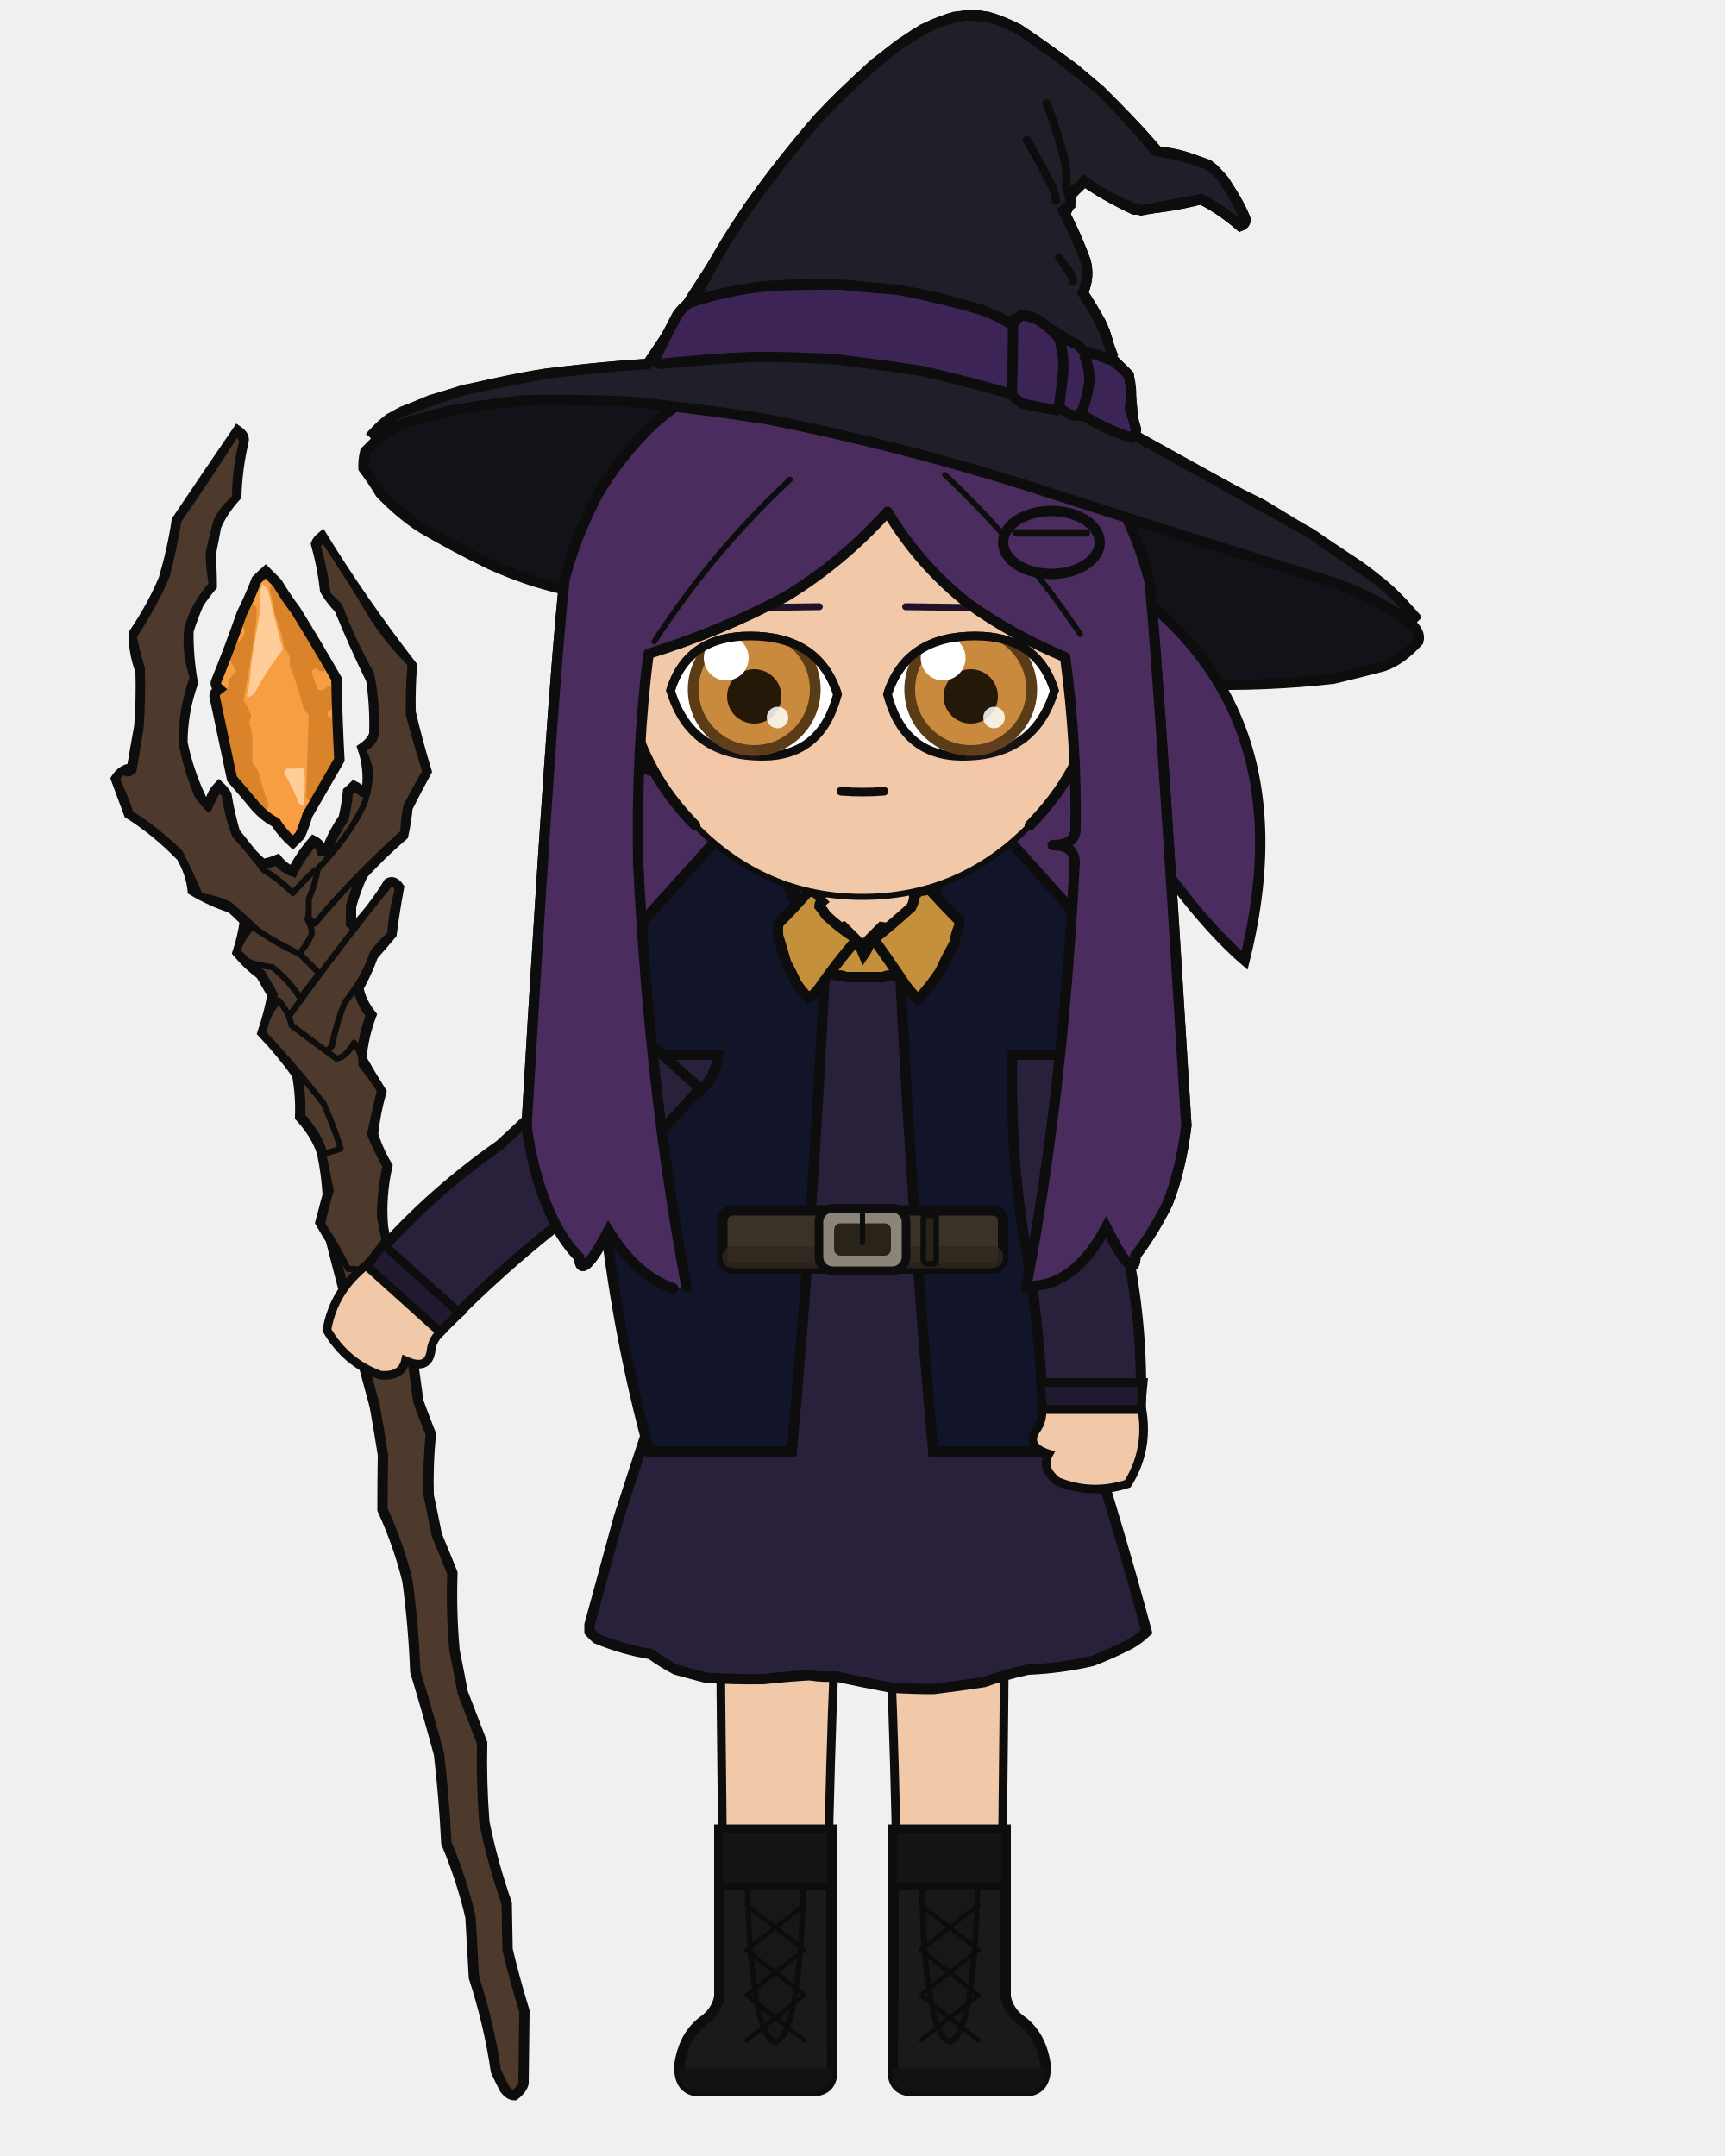
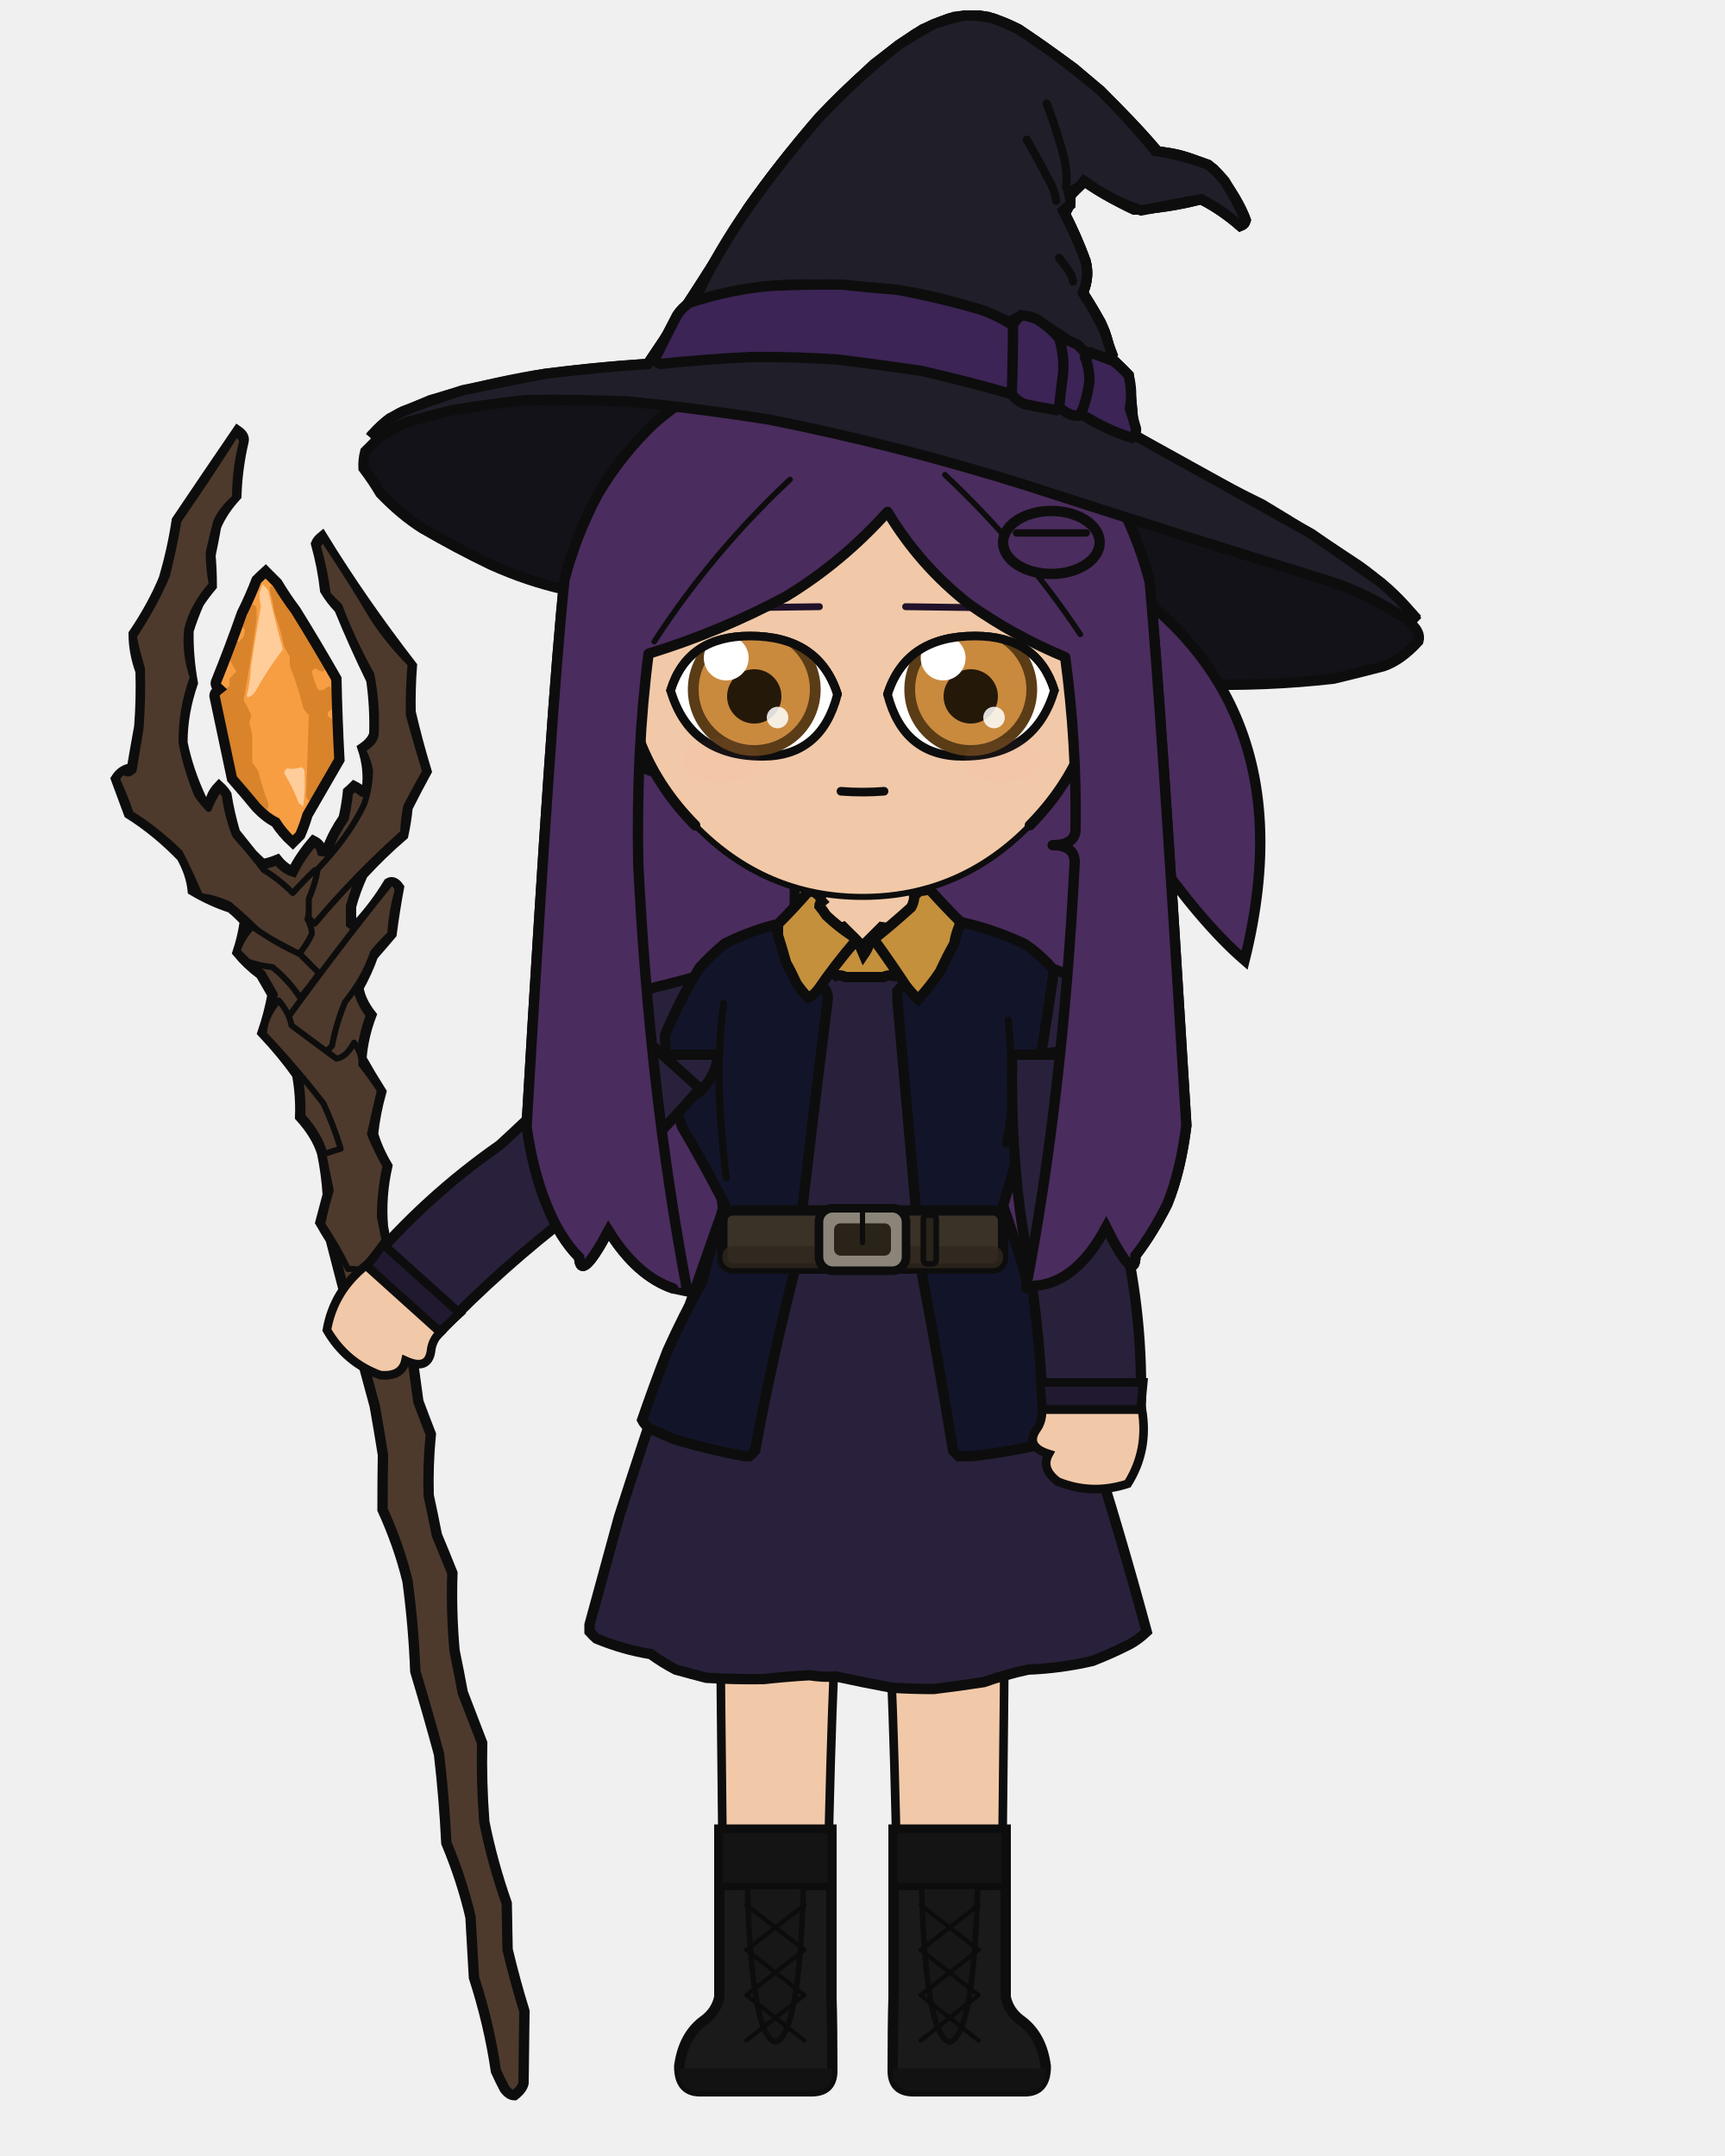
<svg xmlns="http://www.w3.org/2000/svg" width="400" height="500" viewBox="0 0 400 500">
  <defs>
    <clipPath id="hair-front">
      <path d="M 159.2 298.5 Q 150.6 252.8 148.0 200.3 Q 147.5 173.8 150.4 151.6 Q 167.0 146.5 182.3 138.3 Q 195.3 130.4 205.8 118.7 Q 213.3 131.2 224.7 140.1 Q 235.0 147.4 247.0 152.4 Q 249.7 172.4 249.4 192.5 Q 249.2 196.0 244.1 196.0 Q 249.2 196.0 249.2 200.0 Q 246.5 253.9 237.9 298.7 Q 238.9 298.5 239.9 298.2 Q 249.6 297.5 256.5 284.6 Q 263.2 298.0 263.3 291.2 Q 267.3 286.0 270.7 279.2 Q 273.8 271.5 275.1 261.0 Q 269.0 160.6 266.6 135.0 Q 263.3 122.1 256.2 110.7 Q 249.3 100.7 239.3 93.2 Q 231.2 87.6 221.7 85.0 Q 207.9 82.6 193.9 81.4 Q 180.8 81.9 168.5 87.1 Q 159.5 91.5 151.8 98.1 Q 144.0 105.5 138.6 114.7 Q 133.6 124.1 130.9 134.4 Q 128.0 161.1 122.1 261.3 Q 123.6 271.7 126.7 279.3 Q 129.8 287.1 134.3 291.6 Q 134.6 297.6 141.1 285.4 Q 147.6 295.9 156.1 298.8 Q 157.7 298.6 159.2 298.5 Z" />
    </clipPath>
  </defs>
  <path d="M 84.3 108.6 Q 84.2 106.7 84.7 104.7 Q 86.1 103.3 87.6 101.8 Q 87.5 101.2 86.6 100.5 Q 88.5 98.4 90.4 97.0 Q 95.2 94.7 99.8 92.8 Q 112.1 89.1 124.4 87.0 Q 137.3 85.2 150.2 84.4 Q 162.3 66.5 173.5 48.2 Q 180.9 37.7 190.0 27.2 Q 201.1 15.3 212.3 7.8 Q 216.2 5.7 220.0 4.3 Q 223.6 3.5 227.2 3.6 Q 231.7 4.4 236.2 6.8 Q 242.7 11.2 249.1 15.9 Q 259.5 24.6 268.5 35.2 Q 275.0 35.6 281.4 39.2 Q 286.2 44.6 288.5 50.1 Q 289.3 51.7 287.6 52.4 Q 283.1 48.5 278.5 46.2 Q 270.8 48.2 263.0 48.6 Q 257.2 45.9 251.4 42.0 Q 249.8 43.7 248.2 45.3 Q 248.4 47.4 246.9 49.5 Q 249.7 55.0 251.7 60.5 Q 252.7 64.2 251.1 67.9 Q 253.3 71.3 255.2 74.7 Q 257.1 78.7 257.5 82.8 Q 259.6 84.9 261.7 87.0 Q 262.5 93.9 263.0 100.9 Q 277.8 109.7 292.7 117.0 Q 303.9 123.7 315.1 131.2 Q 321.9 136.0 328.0 142.9 Q 327.5 143.7 327.0 144.5 Q 329.5 146.6 328.9 148.7 Q 324.9 153.1 320.8 154.5 Q 315.1 156.0 309.2 157.4 Q 293.2 159.2 277.2 158.7 Q 204.0 147.3 130.9 136.7 Q 122.3 134.8 113.7 130.9 Q 105.8 127.1 97.9 122.5 Q 93.0 119.4 88.2 114.4 Q 86.5 111.5 84.3 108.6 Z" fill="#131219" stroke="#0d0d0d" stroke-width="2.4" />
  <path d="M 243.8 125.8 Q 305.5 154.9 288.6 222.7 Q 268.5 205.3 241.4 154.9 Z" fill="#4b2c5e" stroke="#0d0d0d" stroke-width="2.4" />
  <path d="M 156.1 298.8 Q 147.6 295.9 141.1 285.4 Q 134.6 297.6 134.3 291.6 Q 129.8 287.1 126.7 279.3 Q 123.6 271.7 122.1 261.3 Q 128.0 161.1 130.9 134.4 Q 133.6 124.1 138.6 114.7 Q 144.0 105.5 151.8 98.1 Q 159.5 91.5 168.5 87.1 Q 180.8 81.9 193.9 81.4 Q 207.9 82.6 221.7 85.0 Q 231.2 87.6 239.3 93.2 Q 249.3 100.7 256.2 110.7 Q 263.3 122.1 266.6 135.0 Q 269.0 160.6 275.1 261.0 Q 273.8 271.5 270.7 279.2 Q 267.3 286.0 263.3 291.2 Q 263.2 298.0 256.5 284.6 Q 249.6 297.5 239.9 298.2 Q 198.0 307.8 156.1 298.8 Z" fill="#4b2c5e" />
  <path d="M 156.1 298.8 Q 147.6 295.9 141.1 285.4 Q 134.6 297.6 134.3 291.6 Q 129.8 287.1 126.7 279.3 Q 123.6 271.7 122.1 261.3 Q 128.0 161.1 130.9 134.4 Q 133.6 124.1 138.6 114.7 Q 144.0 105.5 151.8 98.1 Q 159.5 91.5 168.5 87.1 Q 180.8 81.9 193.9 81.4 Q 207.9 82.6 221.7 85.0 Q 231.2 87.6 239.3 93.2 Q 249.3 100.7 256.2 110.7 Q 263.3 122.1 266.6 135.0 Q 269.0 160.6 275.1 261.0 Q 273.8 271.5 270.7 279.2 Q 267.3 286.0 263.3 291.2 Q 263.2 298.0 256.5 284.6 Q 249.6 297.5 239.9 298.2 Q 198.0 307.8 156.1 298.8 Z" fill="none" stroke="#0d0d0d" stroke-width="2.4" stroke-linecap="round" stroke-linejoin="round" />
  <rect x="184.3" y="199.3" width="31.4" height="33.0" rx="11.0" fill="#f2c9a8" />
  <line x1="184.3" y1="199.3" x2="184.3" y2="232.3" stroke="#0d0d0d" stroke-width="2.4" />
  <line x1="215.7" y1="199.3" x2="215.7" y2="232.3" stroke="#0d0d0d" stroke-width="2.4" />
  <path d="M 166.7 287.4 L 233.3 287.4 Q 233.3 325.5 233.1 341.9 Q 233.1 384.3 232.0 463.1 L 208.4 463.1 Q 207.1 341.9 200.0 324.3 Q 192.9 341.9 191.6 463.1 L 168.0 463.1 Q 166.9 384.3 166.9 341.9 Q 166.7 325.5 166.7 287.4 Z" fill="#f2c9a8" stroke="#0d0d0d" stroke-width="2.0" stroke-linejoin="round" />
  <path d="M 166.7 287.4 L 233.3 287.4 L 227.3 324.1 Q 200.0 328.2 172.7 324.1 Z" fill="#e8e4dc" stroke="#0d0d0d" stroke-width="2.0" stroke-linejoin="round" />
  <path d="M 192.8 424.3 L 192.8 463.1 Q 193.0 469.7 193.0 480.2 Q 193.0 485.0 188.2 485.0 L 162.3 485.0 Q 157.5 485.0 157.5 479.2 Q 158.4 472.3 162.9 468.8 Q 166.1 466.6 166.8 463.1 L 166.8 424.3 Z" fill="#1a1a1a" stroke="#0d0d0d" stroke-width="2.4" />
  <path d="M 193.0 479.7 L 157.5 479.7 L 157.5 480.2 Q 157.5 485.0 162.3 485.0 L 188.2 485.0 Q 193.0 485.0 193.0 480.2 Z" fill="#121212" />
  <rect x="166.8" y="424.3" width="25.9" height="13.2" fill="#141414" stroke="#0d0d0d" stroke-width="1.7" />
  <path d="M 173.3 437.5 L 186.3 437.5 Q 185.4 471.9 179.8 473.6 Q 174.2 471.9 173.3 437.5 Z" fill="#171717" stroke="#0d0d0d" stroke-width="1.3" />
  <line x1="186.5" y1="441.8" x2="173.1" y2="452.2" stroke="#0c0c0c" stroke-width="1.0" stroke-linecap="round" />
  <line x1="173.1" y1="441.8" x2="186.5" y2="452.2" stroke="#0c0c0c" stroke-width="1.0" stroke-linecap="round" />
  <line x1="186.5" y1="452.2" x2="173.1" y2="462.7" stroke="#0c0c0c" stroke-width="1.0" stroke-linecap="round" />
  <line x1="173.1" y1="452.2" x2="186.5" y2="462.7" stroke="#0c0c0c" stroke-width="1.0" stroke-linecap="round" />
  <line x1="186.5" y1="462.7" x2="173.1" y2="473.2" stroke="#0c0c0c" stroke-width="1.0" stroke-linecap="round" />
  <line x1="173.1" y1="462.7" x2="186.5" y2="473.2" stroke="#0c0c0c" stroke-width="1.0" stroke-linecap="round" />
  <path d="M 207.2 424.3 L 207.2 463.1 Q 207.0 469.7 207.0 480.2 Q 207.0 485.0 211.8 485.0 L 237.7 485.0 Q 242.5 485.0 242.5 479.2 Q 241.6 472.3 237.1 468.8 Q 233.9 466.6 233.2 463.1 L 233.2 424.3 Z" fill="#1a1a1a" stroke="#0d0d0d" stroke-width="2.4" />
  <path d="M 207.0 479.7 L 242.5 479.7 L 242.5 480.2 Q 242.5 485.0 237.7 485.0 L 211.8 485.0 Q 207.0 485.0 207.0 480.2 Z" fill="#121212" />
  <rect x="207.2" y="424.3" width="25.9" height="13.2" fill="#141414" stroke="#0d0d0d" stroke-width="1.7" />
  <path d="M 213.7 437.5 L 226.7 437.5 Q 225.8 471.9 220.2 473.6 Q 214.6 471.9 213.7 437.5 Z" fill="#171717" stroke="#0d0d0d" stroke-width="1.3" />
  <line x1="226.9" y1="441.8" x2="213.5" y2="452.2" stroke="#0c0c0c" stroke-width="1.0" stroke-linecap="round" />
  <line x1="213.5" y1="441.8" x2="226.9" y2="452.2" stroke="#0c0c0c" stroke-width="1.0" stroke-linecap="round" />
  <line x1="226.9" y1="452.2" x2="213.5" y2="462.7" stroke="#0c0c0c" stroke-width="1.0" stroke-linecap="round" />
  <line x1="213.5" y1="452.2" x2="226.9" y2="462.7" stroke="#0c0c0c" stroke-width="1.0" stroke-linecap="round" />
  <line x1="226.9" y1="462.7" x2="213.5" y2="473.2" stroke="#0c0c0c" stroke-width="1.0" stroke-linecap="round" />
  <line x1="213.5" y1="462.7" x2="226.9" y2="473.2" stroke="#0c0c0c" stroke-width="1.0" stroke-linecap="round" />
  <path d="M 265.9 378.4 Q 264.0 380.2 262.0 381.3 Q 257.7 383.5 253.3 385.2 Q 245.9 386.9 238.4 387.2 Q 233.3 388.3 228.1 390.1 Q 222.3 391.0 216.5 391.7 Q 211.6 391.7 206.8 391.4 Q 200.3 390.2 193.9 388.8 Q 190.8 389.0 187.7 388.5 Q 182.4 388.8 177.0 389.4 Q 170.4 389.5 163.8 389.1 Q 160.3 388.2 156.7 387.2 Q 153.8 385.7 150.9 383.6 Q 144.6 382.6 138.3 380.0 Q 137.5 379.3 136.7 378.4 Q 136.7 377.6 136.7 376.8 Q 140.1 364.4 143.5 351.9 Q 154.4 318.0 166.4 284.1 Q 200.0 284.1 233.6 284.1 Q 242.9 308.6 252.6 333.2 Q 259.8 355.8 265.9 378.4 Z" fill="#29213b" stroke="#0d0d0d" stroke-width="2.4" />
  <path d="M 195.6 215.0 Q 169.5 225.5 139.1 231.9 Q 139.1 244.6 165.5 244.6 Q 165.5 267.0 168.4 285.4 Q 168.1 286.5 168.1 287.4 L 231.9 287.4 Q 231.9 286.5 231.6 285.4 Q 234.5 267.0 234.5 244.6 Q 260.9 244.6 260.9 231.9 Q 237.8 220.1 204.4 215.0 L 200.0 219.4 Z" fill="#29213b" stroke="#0d0d0d" stroke-width="2.4" />
-   <path d="M 191.4 222.9 L 173.3 186.8 L 137.7 226.3 Q 136.5 285.4 150.6 336.6 L 183.6 336.6 Q 188.3 285.4 191.4 222.9 Z" fill="#12152a" stroke="#0d0d0d" stroke-width="2.4" />
-   <path d="M 208.6 222.9 L 226.7 186.8 L 262.3 226.3 Q 263.5 285.4 249.4 336.6 L 216.4 336.6 Q 211.7 285.4 208.6 222.9 Z" fill="#12152a" stroke="#0d0d0d" stroke-width="2.4" />
+   <path d="M 179.1 214.6 Q 185.6 222.2 191.6 229.8 Q 192.1 230.9 191.9 232.1 Q 188.0 262.9 184.5 293.8 Q 179.0 315.1 175.1 336.4 Q 174.5 337.1 173.8 337.7 Q 173.2 337.7 172.6 337.7 Q 164.5 336.2 156.4 333.8 Q 153.5 332.5 150.6 331.3 Q 149.4 330.3 148.9 329.3 Q 151.7 321.2 154.8 313.2 Q 158.4 305.2 162.8 297.3 Q 165.1 288.3 168.0 279.2 Q 163.4 270.2 158.1 261.2 Q 156.5 255.7 155.2 250.2 Q 154.3 245.2 154.2 240.1 Q 157.4 232.2 162.3 224.3 Q 165.2 221.2 168.1 218.8 Q 173.6 216.1 179.1 214.6 Z" fill="#12152a" stroke="#0d0d0d" stroke-width="2.4" />
+   <path d="M 223.5 214.0 Q 230.4 215.6 237.4 218.8 Q 240.9 221.0 244.4 225.0 Q 242.3 239.7 239.7 254.4 Q 236.4 266.9 232.6 279.6 Q 235.7 288.3 238.1 297.0 Q 242.2 304.3 245.6 311.6 Q 249.2 320.6 252.4 329.6 Q 252.5 330.5 251.4 331.3 Q 246.9 333.3 242.3 334.8 Q 233.9 336.7 225.5 337.7 Q 223.9 337.7 222.3 337.7 Q 221.7 337.1 221.0 336.4 Q 217.6 315.4 213.6 294.4 Q 210.9 263.2 208.1 232.1 Q 208.1 230.9 208.1 229.8 Q 215.6 221.9 223.5 214.0 Z" fill="#12152a" stroke="#0d0d0d" stroke-width="2.4" />
+   <path d="M 167.8 232.7 Q 166.3 243.8 166.9 256.5 Q 167.7 268.1 168.4 273.1" fill="none" stroke="#0d0d0d" stroke-width="1.7" stroke-linecap="round" />
+   <path d="M 233.8 236.6 Q 234.6 245.8 234.7 252.7 Q 234.5 258.1 233.2 265.3" fill="none" stroke="#0d0d0d" stroke-width="1.7" stroke-linecap="round" />
  <rect x="167.5" y="280.7" width="65.1" height="13.5" rx="2.4" fill="#3a3226" stroke="#0d0d0d" stroke-width="2.4" />
  <rect x="167.5" y="289.0" width="65.1" height="5.1" rx="2.4" fill="#2e271d" opacity="0.8" />
  <rect x="189.9" y="280.2" width="20.2" height="14.5" rx="3.2" fill="#8a8578" stroke="#0d0d0d" stroke-width="2.0" />
  <rect x="193.4" y="283.7" width="13.2" height="7.5" rx="1.5" fill="#292319" />
  <line x1="200.0" y1="280.2" x2="200.0" y2="288.2" stroke="#0d0d0d" stroke-width="1.2" stroke-linecap="round" />
  <rect x="214.1" y="281.8" width="3.0" height="11.3" rx="0.9" fill="#292319" stroke="#0d0d0d" stroke-width="1.3" />
  <path d="M 119.3 485.9 Q 118.1 485.9 117.0 484.4 Q 115.9 482.3 115.0 480.3 Q 113.4 469.4 109.9 458.6 Q 109.5 451.6 109.1 444.6 Q 107.1 436.0 103.5 427.4 Q 103.0 417.1 101.8 406.8 Q 99.2 397.2 96.3 387.6 Q 95.9 377.2 94.5 366.7 Q 92.5 358.4 88.7 350.1 Q 88.7 343.8 88.8 337.4 Q 87.9 331.7 86.9 326.1 Q 81.8 307.4 76.7 287.5 Q 75.5 285.6 74.3 283.5 Q 75.1 280.4 76.0 277.1 Q 75.7 272.2 74.7 267.4 Q 73.4 263.2 69.6 259.0 Q 69.8 254.1 68.9 249.2 Q 65.5 244.4 60.9 239.5 Q 62.4 235.1 63.2 230.7 Q 61.9 228.4 60.5 226.0 Q 57.4 223.7 55.1 220.9 Q 56.3 217.3 56.8 213.6 Q 55.1 211.8 53.5 210.5 Q 49.1 209.1 44.7 206.5 Q 44.3 202.6 42.1 198.7 Q 36.4 192.8 29.9 188.7 Q 28.4 184.6 26.9 180.6 Q 28.3 178.4 30.6 178.2 Q 31.4 173.4 32.3 168.5 Q 32.8 162.1 32.6 155.7 Q 31.0 151.3 31.0 147.0 Q 35.4 140.5 38.0 134.2 Q 40.0 127.4 41.0 120.7 Q 48.0 110.3 55.1 99.9 Q 56.7 101.0 56.5 102.2 Q 55.0 108.6 54.8 115.0 Q 51.6 118.5 50.1 122.1 Q 49.5 125.4 48.8 128.8 Q 49.1 132.3 49.1 135.9 Q 47.5 137.8 46.1 139.9 Q 44.7 143.1 43.7 146.3 Q 43.6 152.3 44.7 158.4 Q 42.3 165.3 42.3 172.2 Q 43.6 178.7 46.7 185.3 Q 47.7 186.7 48.8 186.6 Q 48.7 184.5 50.8 182.3 Q 51.9 183.3 52.5 184.3 Q 53.2 188.7 54.5 193.1 Q 56.5 195.6 58.5 198.1 Q 59.7 199.3 60.9 200.4 Q 62.6 200.1 64.3 199.4 Q 66.0 201.5 67.9 202.1 Q 69.6 198.6 72.7 195.0 Q 74.3 195.8 74.7 197.4 Q 75.4 197.6 76.0 196.7 Q 77.3 193.2 79.7 189.7 Q 80.4 186.6 80.7 183.6 Q 81.4 183.0 82.1 182.3 Q 83.1 182.8 84.1 183.6 Q 84.6 183.7 85.1 183.0 Q 85.7 178.2 84.1 173.5 Q 86.3 172.0 86.8 170.2 Q 87.0 164.0 86.1 157.7 Q 82.1 149.5 78.7 141.2 Q 76.7 139.1 75.4 136.9 Q 74.8 131.5 73.3 126.1 Q 73.6 125.3 74.7 124.4 Q 83.9 139.4 95.5 154.4 Q 95.1 159.8 95.2 165.1 Q 96.8 172.0 98.9 178.9 Q 96.6 183.1 94.5 187.3 Q 94.2 190.5 93.5 193.7 Q 88.4 198.1 84.1 202.8 Q 82.4 206.5 81.4 210.2 Q 81.4 212.2 81.4 214.2 Q 82.1 214.8 82.7 214.6 Q 86.9 210.1 90.1 204.8 Q 91.3 204.1 92.5 205.8 Q 91.5 211.2 90.8 216.6 Q 88.7 219.1 86.5 221.6 Q 85.2 225.3 83.1 229.1 Q 83.6 232.2 86.1 235.4 Q 84.2 240.4 83.8 245.5 Q 86.0 249.4 88.4 253.2 Q 87.0 258.2 86.5 263.0 Q 87.6 266.7 89.8 270.4 Q 88.2 277.5 88.8 284.5 Q 90.8 295.8 94.5 307.0 Q 95.8 316.0 97.0 325.0 Q 98.4 328.8 99.9 332.6 Q 99.2 339.7 99.4 346.8 Q 100.4 351.4 101.3 356.0 Q 103.1 360.3 104.9 364.8 Q 104.6 373.8 105.4 382.8 Q 106.4 387.6 107.3 392.5 Q 109.6 398.4 111.8 404.2 Q 111.6 413.3 112.3 422.5 Q 114.2 432.0 117.5 441.4 Q 117.6 446.8 117.7 452.1 Q 119.4 459.3 121.6 466.4 Q 121.5 474.7 121.4 483.1 Q 121.1 484.5 119.3 485.9 Z" fill="#4e3a2c" stroke="#0d0d0d" stroke-width="2.4" />
  <path d="M 54.8 100.5 Q 56.2 101.6 56.1 102.6 Q 54.5 108.9 54.5 115.4 Q 51.3 118.2 50.1 121.1 Q 49.2 124.6 48.4 128.1 Q 48.4 131.8 49.1 135.5 Q 44.6 140.7 43.4 146.0 Q 42.8 151.5 44.7 157.1 Q 42.0 164.6 42.1 172.2 Q 43.2 178.2 45.7 184.3 Q 46.8 186.0 48.4 187.6 Q 49.3 185.3 50.8 183.0 Q 51.5 183.6 52.1 184.3 Q 52.7 189.0 54.5 193.7 Q 58.1 197.7 61.2 201.8 Q 64.6 203.8 67.9 207.1 Q 70.2 204.5 73.0 201.8 Q 73.7 202.5 74.3 203.1 Q 72.3 208.2 71.3 213.2 Q 72.3 214.9 72.3 216.6 Q 71.3 218.9 69.3 221.3 Q 65.1 218.9 60.9 216.9 Q 57.0 213.0 53.2 209.8 Q 49.8 208.2 46.4 207.8 Q 44.3 202.8 41.7 197.7 Q 36.0 192.2 30.3 188.7 Q 29.0 184.8 27.2 180.9 Q 27.2 179.9 28.6 178.9 Q 29.7 180.0 31.0 178.6 Q 31.8 173.7 32.6 168.8 Q 33.1 161.9 32.9 155.0 Q 31.8 151.3 31.0 147.6 Q 35.7 140.5 38.7 133.5 Q 40.3 127.1 41.4 120.7 Q 48.4 110.6 54.8 100.5 Z" fill="#4e3a2c" stroke="#0d0d0d" stroke-width="1.4" stroke-linejoin="round" />
  <path d="M 73.0 214.2 Q 72.3 213.6 71.6 212.9 Q 71.6 210.7 71.6 208.5 Q 73.1 205.0 73.7 201.5 Q 80.8 194.1 84.4 186.6 Q 85.8 182.6 85.8 178.6 Q 85.3 176.2 84.1 173.8 Q 86.6 172.5 87.1 170.5 Q 87.5 163.4 86.1 156.4 Q 81.7 148.5 78.7 140.5 Q 77.3 139.2 76.0 137.8 Q 75.3 132.3 73.7 126.7 Q 73.9 125.9 75.0 125.1 Q 81.1 134.2 86.5 143.3 Q 90.0 148.7 95.2 154.0 Q 94.7 159.9 94.8 165.8 Q 96.6 172.4 98.6 178.9 Q 96.3 183.0 94.2 187.0 Q 93.6 190.0 93.5 193.1 Q 82.1 203.3 73.0 214.2 Z" fill="#4e3a2c" stroke="#0d0d0d" stroke-width="1.4" stroke-linejoin="round" />
  <path d="M 90.8 204.5 Q 92.4 205.6 92.1 206.9 Q 90.8 211.7 90.5 216.6 Q 88.2 218.8 86.5 220.9 Q 84.6 226.7 80.0 232.4 Q 77.9 237.5 77.0 242.5 Q 76.2 243.5 75.4 243.8 Q 72.5 241.7 69.6 239.8 Q 66.9 237.8 66.9 235.8 Q 78.4 219.9 90.8 204.5 Z" fill="#4e3a2c" stroke="#0d0d0d" stroke-width="1.4" stroke-linejoin="round" />
  <path d="M 69.6 231.4 Q 67.1 227.5 63.2 224.3 Q 60.3 224.0 57.5 223.0 Q 56.3 221.8 55.1 220.6 Q 55.8 217.8 58.5 214.9 Q 64.1 218.8 69.6 221.3 Q 71.8 223.5 74.0 225.7 Q 72.0 228.5 69.6 231.4 Z" fill="#4e3a2c" stroke="#0d0d0d" stroke-width="1.4" stroke-linejoin="round" />
  <path d="M 64.6 232.0 Q 67.1 234.9 67.6 237.8 Q 72.8 241.7 78.0 245.5 Q 80.3 245.2 82.1 241.8 Q 84.0 244.4 83.8 246.9 Q 86.2 249.9 88.1 252.9 Q 86.9 258.0 85.8 263.0 Q 87.3 266.7 89.4 270.4 Q 88.1 276.3 88.1 282.2 Q 88.9 286.4 89.8 290.6 Q 88.2 293.1 86.5 295.6 Q 83.6 294.1 80.7 294.3 Q 78.2 289.1 74.7 283.9 Q 75.5 280.0 76.7 276.1 Q 75.8 271.9 75.0 267.7 Q 77.0 267.0 79.0 266.4 Q 77.4 261.1 75.0 255.9 Q 68.5 247.5 61.2 239.8 Q 61.3 235.9 64.6 232.0 Z" fill="#4e3a2c" stroke="#0d0d0d" stroke-width="1.4" stroke-linejoin="round" />
  <path d="M 61.6 132.5 Q 62.9 133.8 64.3 135.2 Q 66.2 138.4 68.6 141.6 Q 73.5 149.5 78.0 157.4 Q 78.2 166.8 78.7 176.2 Q 75.0 182.6 71.3 189.0 Q 70.6 191.4 69.6 193.7 Q 68.8 194.5 67.9 195.4 Q 65.4 193.1 63.9 190.7 Q 61.7 189.6 59.5 187.3 Q 56.7 183.9 53.8 180.6 Q 51.8 171.2 49.8 161.7 Q 49.5 160.8 50.8 159.8 Q 49.8 158.9 50.1 158.1 Q 53.3 150.2 56.1 142.2 Q 58.0 138.4 59.5 134.5 Q 60.5 133.5 61.6 132.5 Z" fill="#f79e43" />
  <path d="M 63.2 135.5 Q 67.1 140.9 70.6 146.3 Q 73.1 150.6 75.7 155.0 Q 75.4 155.4 75.0 155.7 Q 74.1 155.8 73.3 155.0 Q 72.8 155.0 72.3 155.7 Q 72.7 157.7 73.7 159.8 Q 74.3 160.3 75.0 160.0 Q 75.7 159.4 76.4 159.1 Q 76.7 159.4 77.0 159.8 Q 76.9 161.9 77.3 164.1 Q 76.7 164.8 76.0 165.1 Q 76.0 165.6 76.0 166.1 Q 76.7 166.5 77.3 167.1 Q 77.3 171.7 77.7 176.2 Q 74.8 181.1 72.0 186.0 Q 71.4 185.5 71.0 184.9 Q 71.3 175.4 71.6 165.8 Q 70.7 165.0 70.3 164.1 Q 69.1 159.2 67.2 154.4 Q 67.2 153.3 67.2 152.3 Q 66.6 151.2 65.9 150.0 Q 65.1 146.0 63.6 141.9 Q 63.3 139.5 62.6 137.2 Q 62.6 136.7 62.6 136.2 Q 62.9 135.9 63.2 135.5 Z" fill="#d9832b" />
  <path d="M 61.6 188.0 Q 58.1 184.7 54.8 180.6 Q 52.7 171.2 50.8 161.7 Q 50.8 161.3 50.8 160.8 Q 51.9 160.1 53.2 159.1 Q 53.2 158.2 53.2 157.4 Q 54.0 156.5 54.8 155.7 Q 53.8 154.2 53.2 152.7 Q 54.0 151.0 54.5 149.3 Q 54.8 148.9 55.1 148.7 Q 55.3 148.8 55.5 148.9 Q 55.8 148.3 56.5 147.6 Q 56.7 146.8 56.8 146.0 Q 56.1 145.4 56.1 144.9 Q 57.0 142.6 58.5 140.2 Q 59.0 140.2 59.5 140.9 Q 59.5 142.2 59.5 143.6 Q 58.2 153.0 56.5 162.4 Q 57.5 164.1 58.2 165.8 Q 58.2 166.7 57.8 167.5 Q 58.2 169.0 58.5 170.5 Q 58.5 173.7 58.5 176.9 Q 59.4 177.9 59.9 178.9 Q 60.8 182.6 62.2 186.3 Q 62.2 186.8 62.2 187.3 Q 61.9 187.6 61.6 188.0 Z" fill="#d9832b" />
  <path d="M 57.5 161.7 Q 57.4 161.6 57.2 161.4 Q 58.1 157.9 58.2 154.4 Q 59.3 147.4 60.5 140.5 Q 60.1 139.1 60.2 137.6 Q 60.5 136.5 60.9 135.5 Q 61.6 136.2 62.2 136.9 Q 63.7 143.7 65.6 150.6 Q 61.8 155.6 59.2 160.4 Q 58.4 161.5 57.5 161.7 Z" fill="#fecd9a" />
  <path d="M 70.3 187.0 Q 69.8 186.6 69.3 186.3 Q 68.0 182.8 65.9 179.3 Q 65.9 178.7 66.6 178.2 Q 68.3 178.5 69.9 177.9 Q 70.3 178.2 70.6 178.6 Q 70.9 182.8 70.3 187.0 Z" fill="#fecd9a" />
  <path d="M 61.6 132.5 Q 62.9 133.8 64.3 135.2 Q 66.2 138.4 68.6 141.6 Q 73.5 149.5 78.0 157.4 Q 78.2 166.8 78.7 176.2 Q 75.0 182.6 71.3 189.0 Q 70.6 191.4 69.6 193.7 Q 68.8 194.5 67.9 195.4 Q 65.4 193.1 63.9 190.7 Q 61.7 189.6 59.5 187.3 Q 56.7 183.9 53.8 180.6 Q 51.8 171.2 49.8 161.7 Q 49.5 160.8 50.8 159.8 Q 49.8 158.9 50.1 158.1 Q 53.3 150.2 56.1 142.2 Q 58.0 138.4 59.5 134.5 Q 60.5 133.5 61.6 132.5 Z" fill="none" stroke="#0d0d0d" stroke-width="2.4" />
  <path d="M 140.6 244.6 A 13.0 13.0 0 0 0 166.5 244.6 Z" fill="#29213b" stroke="#0d0d0d" stroke-width="2.4" />
  <g transform="rotate(42.00 153.6 244.6)">
    <path d="M 165.3 244.6 L 141.8 244.6 Q 141.4 267.0 139.6 285.4 Q 134.8 306.1 135.5 326.9 L 158.2 326.9 Q 158.9 306.1 162.8 285.4 Q 165.7 267.0 165.3 244.6 Z" fill="#29213b" stroke="#0d0d0d" stroke-width="2.4" />
    <path d="M 134.9 320.6 L 158.8 320.6 L 158.2 326.9 L 135.5 326.9 Z" fill="#20192f" stroke="#0d0d0d" stroke-width="2.0" />
    <path d="M 135.2 326.9 Q 133.6 336.3 138.5 344.1 Q 146.8 346.8 154.7 343.6 Q 158.7 340.6 156.8 337.2 Q 162.2 335.5 159.8 331.7 Q 158.2 329.6 158.4 326.9 Z" fill="#f2c9a8" stroke="#0d0d0d" stroke-width="2.0" />
  </g>
  <path d="M 234.7 244.6 L 258.2 244.6 Q 258.6 267.0 260.4 285.4 Q 265.2 306.1 264.5 326.9 L 241.8 326.9 Q 241.1 306.1 237.2 285.4 Q 234.3 267.0 234.7 244.6 Z" fill="#29213b" stroke="#0d0d0d" stroke-width="2.4" />
  <path d="M 241.2 320.6 L 265.1 320.6 L 264.5 326.9 L 241.8 326.9 Z" fill="#20192f" stroke="#0d0d0d" stroke-width="2.0" />
  <path d="M 264.8 326.9 Q 266.4 336.3 261.5 344.1 Q 253.2 346.8 245.3 343.6 Q 241.3 340.6 243.2 337.2 Q 237.8 335.5 240.2 331.7 Q 241.8 329.6 241.6 326.9 Z" fill="#f2c9a8" stroke="#0d0d0d" stroke-width="2.0" />
  <path d="M 208.1 225.3 Q 207.6 225.7 207.1 226.3 Q 206.0 226.0 204.8 226.6 Q 200.5 226.6 196.1 226.6 Q 195.0 226.0 193.9 226.3 Q 193.0 225.6 192.9 225.0 Q 194.9 221.4 198.0 217.8 Q 198.7 218.5 199.3 219.1 Q 199.8 220.2 200.3 221.4 Q 201.2 220.1 201.6 218.8 Q 202.2 217.9 202.9 217.8 Q 205.8 221.5 208.1 225.3 Z" fill="#c4903c" stroke="#0d0d0d" stroke-width="2.4" />
  <path d="M 187.4 231.4 Q 185.7 229.6 184.6 227.9 Q 183.6 225.6 182.3 223.3 Q 181.4 220.1 180.4 216.9 Q 180.4 215.6 180.4 214.3 Q 184.1 210.6 187.4 206.8 Q 188.0 206.8 188.7 206.8 Q 189.5 207.3 190.3 208.1 Q 190.1 208.6 190.6 209.1 Q 190.0 209.6 190.0 210.1 Q 190.9 211.2 191.6 212.3 Q 194.5 215.0 197.4 216.9 Q 198.3 217.5 198.4 218.2 Q 193.6 223.8 189.7 229.5 Q 188.6 230.9 187.4 231.4 Z" fill="#c4903c" stroke="#0d0d0d" stroke-width="2.4" />
  <path d="M 212.9 231.8 Q 211.2 230.1 210.0 228.5 Q 206.5 223.2 202.6 217.8 Q 206.9 214.4 211.3 210.4 Q 212.0 209.1 212.0 207.8 Q 212.6 207.2 213.2 206.6 Q 214.4 206.6 215.5 206.2 Q 218.8 209.9 222.5 213.6 Q 222.5 214.1 222.5 214.6 Q 221.6 216.7 221.3 218.8 Q 219.5 222.0 218.0 225.3 Q 215.9 228.5 212.9 231.8 Z" fill="#c4903c" stroke="#0d0d0d" stroke-width="2.4" />
  <path d="M 144.6 153.3 Q 141.4 153.5 139.3 156.8 Q 137.6 160.3 138.7 166.2 Q 140.5 170.4 143.0 173.4 Q 147.8 178.1 152.0 179.1 Z" fill="#f2c9a8" />
  <path d="M 144.6 153.3 Q 141.4 153.5 139.3 156.8 Q 137.6 160.3 138.7 166.2 Q 140.5 170.4 143.0 173.4 Q 147.8 178.1 152.0 179.1" fill="none" stroke="#0d0d0d" stroke-width="2.4" stroke-linecap="round" />
  <path d="M 140.4 163.7 Q 139.8 160.9 140.3 159.9 Q 140.9 159.2 141.9 160.0 Q 143.1 162.0 144.4 164.3 Q 143.2 164.4 144.3 169.2 Q 146.0 172.2 147.1 172.2" fill="none" stroke="#0d0d0d" stroke-width="1.3" stroke-linecap="round" />
  <path d="M 255.4 153.3 Q 258.6 153.5 260.7 156.8 Q 262.4 160.3 261.3 166.2 Q 259.5 170.4 257.0 173.4 Q 252.2 178.1 248.0 179.1 Z" fill="#f2c9a8" />
  <path d="M 255.4 153.3 Q 258.6 153.5 260.7 156.8 Q 262.4 160.3 261.3 166.2 Q 259.5 170.4 257.0 173.4 Q 252.2 178.1 248.0 179.1" fill="none" stroke="#0d0d0d" stroke-width="2.4" stroke-linecap="round" />
  <path d="M 259.6 163.7 Q 260.2 160.9 259.7 159.9 Q 259.1 159.2 258.1 160.0 Q 256.9 162.0 255.6 164.3 Q 256.8 164.4 255.7 169.2 Q 254.0 172.2 252.9 172.2" fill="none" stroke="#0d0d0d" stroke-width="1.3" stroke-linecap="round" />
  <path d="M 200.0 95.5 Q 223.0 95.5 239.3 111.9 Q 255.6 128.4 255.4 151.6 Q 255.1 174.9 238.8 191.4 Q 222.6 208.0 200.0 208.0 Q 177.4 208.0 161.2 191.4 Q 144.9 174.9 144.6 151.6 Q 144.4 128.4 160.7 111.9 Q 177.0 95.5 200.0 95.5 Z" fill="#f2c9a8" />
  <path d="M 161.2 191.4 Q 144.9 174.9 144.6 151.6 Q 144.4 128.4 160.7 111.9 Q 177.0 95.5 200.0 95.5 Q 223.0 95.5 239.3 111.9 Q 255.6 128.4 255.4 151.6 Q 255.1 174.9 238.8 191.4" fill="none" stroke="#0d0d0d" stroke-width="2.4" stroke-linecap="round" />
  <path d="M 238.8 191.4 Q 222.6 208.0 200.0 208.0 Q 177.4 208.0 161.2 191.4" fill="none" stroke="#0d0d0d" stroke-width="1.4" stroke-linecap="round" />
  <line x1="190.0" y1="140.7" x2="159.7" y2="141.1" stroke="#21122a" stroke-width="1.6" stroke-linecap="round" />
  <defs>
    <clipPath id="eye-l">
      <path d="M 194.2 161.0 Q 189.9 147.5 173.9 147.5 Q 159.4 147.5 155.5 160.1 Q 160.0 175.4 176.8 175.4 Q 190.5 175.4 194.2 161.0 Z" />
    </clipPath>
  </defs>
  <path d="M 194.2 161.0 Q 189.9 147.5 173.9 147.5 Q 159.4 147.5 155.5 160.1 Q 160.0 175.4 176.8 175.4 Q 190.5 175.4 194.2 161.0 Z" fill="white" stroke="#0d0d0d" stroke-width="2.0" />
  <g clip-path="url(#eye-l)">
    <circle cx="174.9" cy="159.9" r="15.4" fill="#5a3c17" />
    <circle cx="174.9" cy="159.9" r="12.9" fill="#c98a3e" />
    <circle cx="174.9" cy="161.5" r="6.3" fill="#241809" />
    <circle cx="168.4" cy="152.6" r="5.2" fill="white" />
    <circle cx="180.3" cy="166.4" r="2.5" fill="white" opacity="0.85" />
  </g>
  <path d="M 194.2 161.0 Q 189.9 147.5 173.9 147.5 Q 159.4 147.5 155.5 160.1" fill="none" stroke="#0d0d0d" stroke-width="2.0" stroke-linecap="round" />
  <line x1="210.0" y1="140.7" x2="240.3" y2="141.1" stroke="#21122a" stroke-width="1.6" stroke-linecap="round" />
  <defs>
    <clipPath id="eye-r">
      <path d="M 205.8 161.0 Q 210.1 147.5 226.1 147.5 Q 240.6 147.5 244.5 160.1 Q 240.0 175.4 223.2 175.4 Q 209.5 175.4 205.8 161.0 Z" />
    </clipPath>
  </defs>
  <path d="M 205.8 161.0 Q 210.1 147.5 226.1 147.5 Q 240.6 147.5 244.5 160.1 Q 240.0 175.4 223.2 175.4 Q 209.5 175.4 205.8 161.0 Z" fill="white" stroke="#0d0d0d" stroke-width="2.0" />
  <g clip-path="url(#eye-r)">
    <circle cx="225.1" cy="159.9" r="15.4" fill="#5a3c17" />
    <circle cx="225.1" cy="159.9" r="12.9" fill="#c98a3e" />
    <circle cx="225.1" cy="161.5" r="6.3" fill="#241809" />
    <circle cx="218.7" cy="152.6" r="5.2" fill="white" />
    <circle cx="230.5" cy="166.4" r="2.5" fill="white" opacity="0.85" />
  </g>
  <path d="M 205.8 161.0 Q 210.1 147.5 226.1 147.5 Q 240.6 147.5 244.5 160.1" fill="none" stroke="#0d0d0d" stroke-width="2.0" stroke-linecap="round" />
  <path d="M 195.0 183.5 Q 200.0 183.9 205.0 183.5" fill="none" stroke="#0d0d0d" stroke-width="2.0" stroke-linecap="round" />
  <ellipse cx="167.4" cy="176.3" rx="9.0" ry="5.1" fill="#e8879a" opacity="0.05" />
  <ellipse cx="232.6" cy="176.3" rx="9.0" ry="5.1" fill="#e8879a" opacity="0.05" />
  <path d="M 159.2 298.5 Q 150.6 252.8 148.0 200.3 Q 147.5 173.8 150.4 151.6 Q 167.0 146.5 182.3 138.3 Q 195.3 130.4 205.8 118.7 Q 213.3 131.2 224.7 140.1 Q 235.0 147.4 247.0 152.4 Q 249.7 172.4 249.4 192.5 Q 249.2 196.0 244.1 196.0 Q 249.2 196.0 249.2 200.0 Q 246.5 253.9 237.9 298.7 Q 238.9 298.5 239.9 298.2 Q 249.6 297.5 256.5 284.6 Q 263.2 298.0 263.3 291.2 Q 267.3 286.0 270.7 279.2 Q 273.8 271.5 275.1 261.0 Q 269.0 160.6 266.6 135.0 Q 263.3 122.1 256.2 110.7 Q 249.3 100.7 239.3 93.2 Q 231.2 87.6 221.7 85.0 Q 207.9 82.6 193.9 81.4 Q 180.8 81.9 168.5 87.1 Q 159.5 91.5 151.8 98.1 Q 144.0 105.5 138.6 114.7 Q 133.6 124.1 130.9 134.4 Q 128.0 161.1 122.1 261.3 Q 123.6 271.7 126.7 279.3 Q 129.8 287.1 134.3 291.6 Q 134.6 297.6 141.1 285.4 Q 147.6 295.9 156.1 298.8 Q 157.7 298.6 159.2 298.5 Z" fill="#4b2c5e" />
  <path d="M 159.2 298.5 Q 150.6 252.8 148.0 200.3 Q 147.5 173.8 150.4 151.6 Q 167.0 146.5 182.3 138.3 Q 195.3 130.4 205.8 118.7 Q 213.3 131.2 224.7 140.1 Q 235.0 147.4 247.0 152.4 Q 249.7 172.4 249.4 192.5 Q 249.2 196.0 244.1 196.0 Q 249.2 196.0 249.2 200.0 Q 246.5 253.9 237.9 298.7" fill="none" stroke="#0d0d0d" stroke-width="2.4" stroke-linecap="round" stroke-linejoin="round" />
  <path d="M 239.9 298.2 Q 249.6 297.5 256.5 284.6 Q 263.2 298.0 263.3 291.2 Q 267.3 286.0 270.7 279.2 Q 273.8 271.5 275.1 261.0 Q 269.0 160.6 266.6 135.0 Q 263.3 122.1 256.2 110.7 Q 249.3 100.7 239.3 93.2 Q 231.2 87.6 221.7 85.0" fill="none" stroke="#0d0d0d" stroke-width="2.4" stroke-linecap="round" />
  <path d="M 156.1 298.8 Q 147.6 295.9 141.1 285.4 Q 134.6 297.6 134.3 291.6 Q 129.8 287.1 126.7 279.3 Q 123.6 271.7 122.1 261.3 Q 128.0 161.1 130.9 134.4 Q 133.6 124.1 138.6 114.7 Q 144.0 105.5 151.8 98.1 Q 159.5 91.5 168.5 87.1 Q 180.8 81.9 193.9 81.4 Q 207.9 82.6 221.7 85.0" fill="none" stroke="#0d0d0d" stroke-width="2.4" stroke-linecap="round" />
  <path d="M 183.2 111.2 Q 165.2 128.0 151.7 148.8" fill="none" stroke="#0d0d0d" stroke-width="1.3" stroke-linecap="round" clip-path="url(#hair-front)" />
  <path d="M 219.1 110.1 Q 237.0 126.9 250.5 147.1" fill="none" stroke="#0d0d0d" stroke-width="1.3" stroke-linecap="round" clip-path="url(#hair-front)" />
  <path d="M 110.5 160.4 Q 103.4 213.0 107.0 265.7" fill="none" stroke="#0d0d0d" stroke-width="1.3" stroke-linecap="round" clip-path="url(#hair-front)" />
  <path d="M 289.5 160.4 Q 296.6 213.0 293.0 265.7" fill="none" stroke="#0d0d0d" stroke-width="1.3" stroke-linecap="round" clip-path="url(#hair-front)" />
  <ellipse cx="243.8" cy="125.8" rx="11.2" ry="7.3" fill="#4b2c5e" stroke="#0d0d0d" stroke-width="2.4" />
  <path d="M 235.7 123.6 L 251.9 123.6" fill="none" stroke="#0d0d0d" stroke-width="1.7" stroke-linecap="round" />
  <path d="M 86.6 100.5 Q 90.0 97.0 93.4 95.4 Q 100.3 92.7 107.3 90.5 Q 116.8 88.5 126.3 86.7 Q 138.3 85.2 150.2 84.4 Q 162.3 66.5 173.5 48.2 Q 180.9 37.7 190.0 27.2 Q 196.3 20.8 202.6 14.9 Q 208.3 10.5 213.9 6.8 Q 217.6 5.1 221.3 3.9 Q 225.2 3.4 229.1 3.9 Q 232.6 5.1 236.2 6.8 Q 242.7 11.2 249.1 15.9 Q 259.5 24.6 268.5 35.2 Q 275.0 35.6 281.4 39.2 Q 286.2 44.6 288.5 50.1 Q 289.3 51.7 287.6 52.4 Q 283.1 48.5 278.5 46.2 Q 270.8 48.2 263.0 48.6 Q 257.2 45.9 251.4 42.0 Q 249.8 43.7 248.2 45.3 Q 248.4 47.4 246.9 49.5 Q 249.7 55.0 251.7 60.5 Q 252.7 64.2 251.1 67.9 Q 253.3 71.3 255.2 74.7 Q 257.1 78.7 257.5 82.8 Q 259.6 84.9 261.7 87.0 Q 262.5 93.9 263.0 100.9 Q 283.5 112.2 304.1 123.8 Q 312.1 129.3 320.2 135.1 Q 324.8 138.9 328.0 143.2 Q 327.5 143.7 327.0 144.2 Q 317.6 137.8 308.3 134.8 Q 273.0 123.9 237.8 112.5 Q 208.1 103.2 178.3 97.3 Q 161.9 94.7 145.4 93.1 Q 133.6 92.6 121.8 92.8 Q 113.4 93.7 105.0 95.1 Q 99.6 96.4 94.3 97.9 Q 91.1 99.3 87.9 101.5 Q 87.2 101.4 86.6 100.5 Z" fill="#201e29" stroke="#0d0d0d" stroke-width="2.4" />
  <path d="M 161.6 68.5 Q 166.4 58.4 173.5 48.2 Q 180.9 37.7 190.0 27.2 Q 199.2 17.5 208.4 10.4 Q 212.5 7.7 216.5 5.6 Q 220.0 4.3 223.6 3.6 Q 227.0 3.5 230.4 4.3 Q 233.3 5.4 236.2 6.8 Q 245.7 13.0 255.2 21.0 Q 262.2 28.0 267.9 35.0 Q 274.0 35.9 280.2 38.2 Q 282.3 39.9 284.0 42.0 Q 286.9 46.6 288.9 51.1 Q 288.6 52.1 287.6 52.4 Q 283.1 48.5 278.5 46.2 Q 271.6 47.5 264.6 48.8 Q 258.0 46.7 251.4 42.0 Q 249.8 44.2 247.8 44.3 Q 248.3 45.9 248.2 47.5 Q 246.9 48.4 246.5 48.8 Q 249.6 54.7 251.7 60.5 Q 252.7 64.2 251.1 67.9 Q 254.1 72.5 256.2 77.0 Q 256.9 79.5 257.9 82.1 Q 257.4 82.6 256.9 83.1 Q 254.6 82.5 252.4 82.1 Q 245.6 77.3 238.8 73.4 Q 236.5 72.9 234.2 74.7 Q 222.1 69.5 210.0 67.6 Q 197.1 65.8 184.2 66.0 Q 173.3 66.3 162.5 69.5 Q 162.1 69.0 161.6 68.5 Z" fill="#201e29" stroke="#0d0d0d" stroke-width="2.4" />
  <path d="M 151.8 83.4 Q 154.3 78.2 157.0 73.1 Q 158.2 71.3 159.9 70.2 Q 169.3 67.1 178.7 66.3 Q 186.9 65.9 195.2 66.0 Q 201.6 66.7 208.1 67.2 Q 217.8 69.0 227.4 71.8 Q 231.3 73.1 235.2 75.7 Q 235.1 83.0 234.9 90.2 Q 234.4 90.7 233.9 91.2 Q 223.7 88.3 213.6 86.0 Q 204.0 84.6 194.5 83.4 Q 184.3 82.7 174.1 82.8 Q 163.6 83.3 153.1 84.4 Q 152.5 84.3 151.8 83.4 Z" fill="#3c2456" stroke="#0d0d0d" stroke-width="2.4" />
  <path d="M 236.8 73.1 Q 238.6 73.3 240.4 74.0 Q 243.8 76.1 246.5 79.5 Q 247.4 84.5 246.9 89.6 Q 246.3 91.5 246.2 93.5 Q 245.8 94.2 244.9 95.1 Q 241.2 94.5 237.5 93.7 Q 236.0 93.1 234.6 91.5 Q 234.9 83.4 234.9 75.3 Q 235.5 74.2 236.8 73.1 Z" fill="#3c2456" stroke="#0d0d0d" stroke-width="2.4" />
  <path d="M 246.9 78.6 Q 248.3 79.2 249.8 79.9 Q 252.1 81.9 252.6 84.1 Q 253.3 87.8 252.6 91.5 Q 252.0 93.9 250.1 96.4 Q 247.8 96.5 245.6 94.4 Q 246.0 90.5 246.5 86.7 Q 246.8 83.1 245.9 79.5 Q 246.4 79.1 246.9 78.6 Z" fill="#3c2456" stroke="#0d0d0d" stroke-width="2.4" />
  <path d="M 253.0 81.8 Q 255.6 82.8 258.1 83.7 Q 259.9 85.0 261.7 87.0 Q 262.7 90.9 262.0 94.7 Q 262.7 96.8 263.3 99.0 Q 263.8 100.2 262.4 101.5 Q 256.5 99.7 250.7 96.0 Q 252.1 92.3 252.6 88.6 Q 252.7 85.8 251.7 83.1 Q 252.4 82.5 253.0 81.8 Z" fill="#3c2456" stroke="#0d0d0d" stroke-width="2.4" />
  <path d="M 247.2 43.0 Q 247.8 39.5 245.7 32.9 Q 244.2 27.8 242.7 24.0" fill="none" stroke="#0d0d0d" stroke-width="1.9" stroke-linecap="round" />
  <path d="M 238.1 32.4 Q 240.7 36.9 242.8 41.0 Q 244.6 43.9 244.9 46.6" fill="none" stroke="#0d0d0d" stroke-width="1.9" stroke-linecap="round" />
  <path d="M 245.6 59.8 Q 247.0 61.6 248.0 63.1 Q 248.7 64.1 248.8 65.3" fill="none" stroke="#0d0d0d" stroke-width="1.9" stroke-linecap="round" />
</svg>
